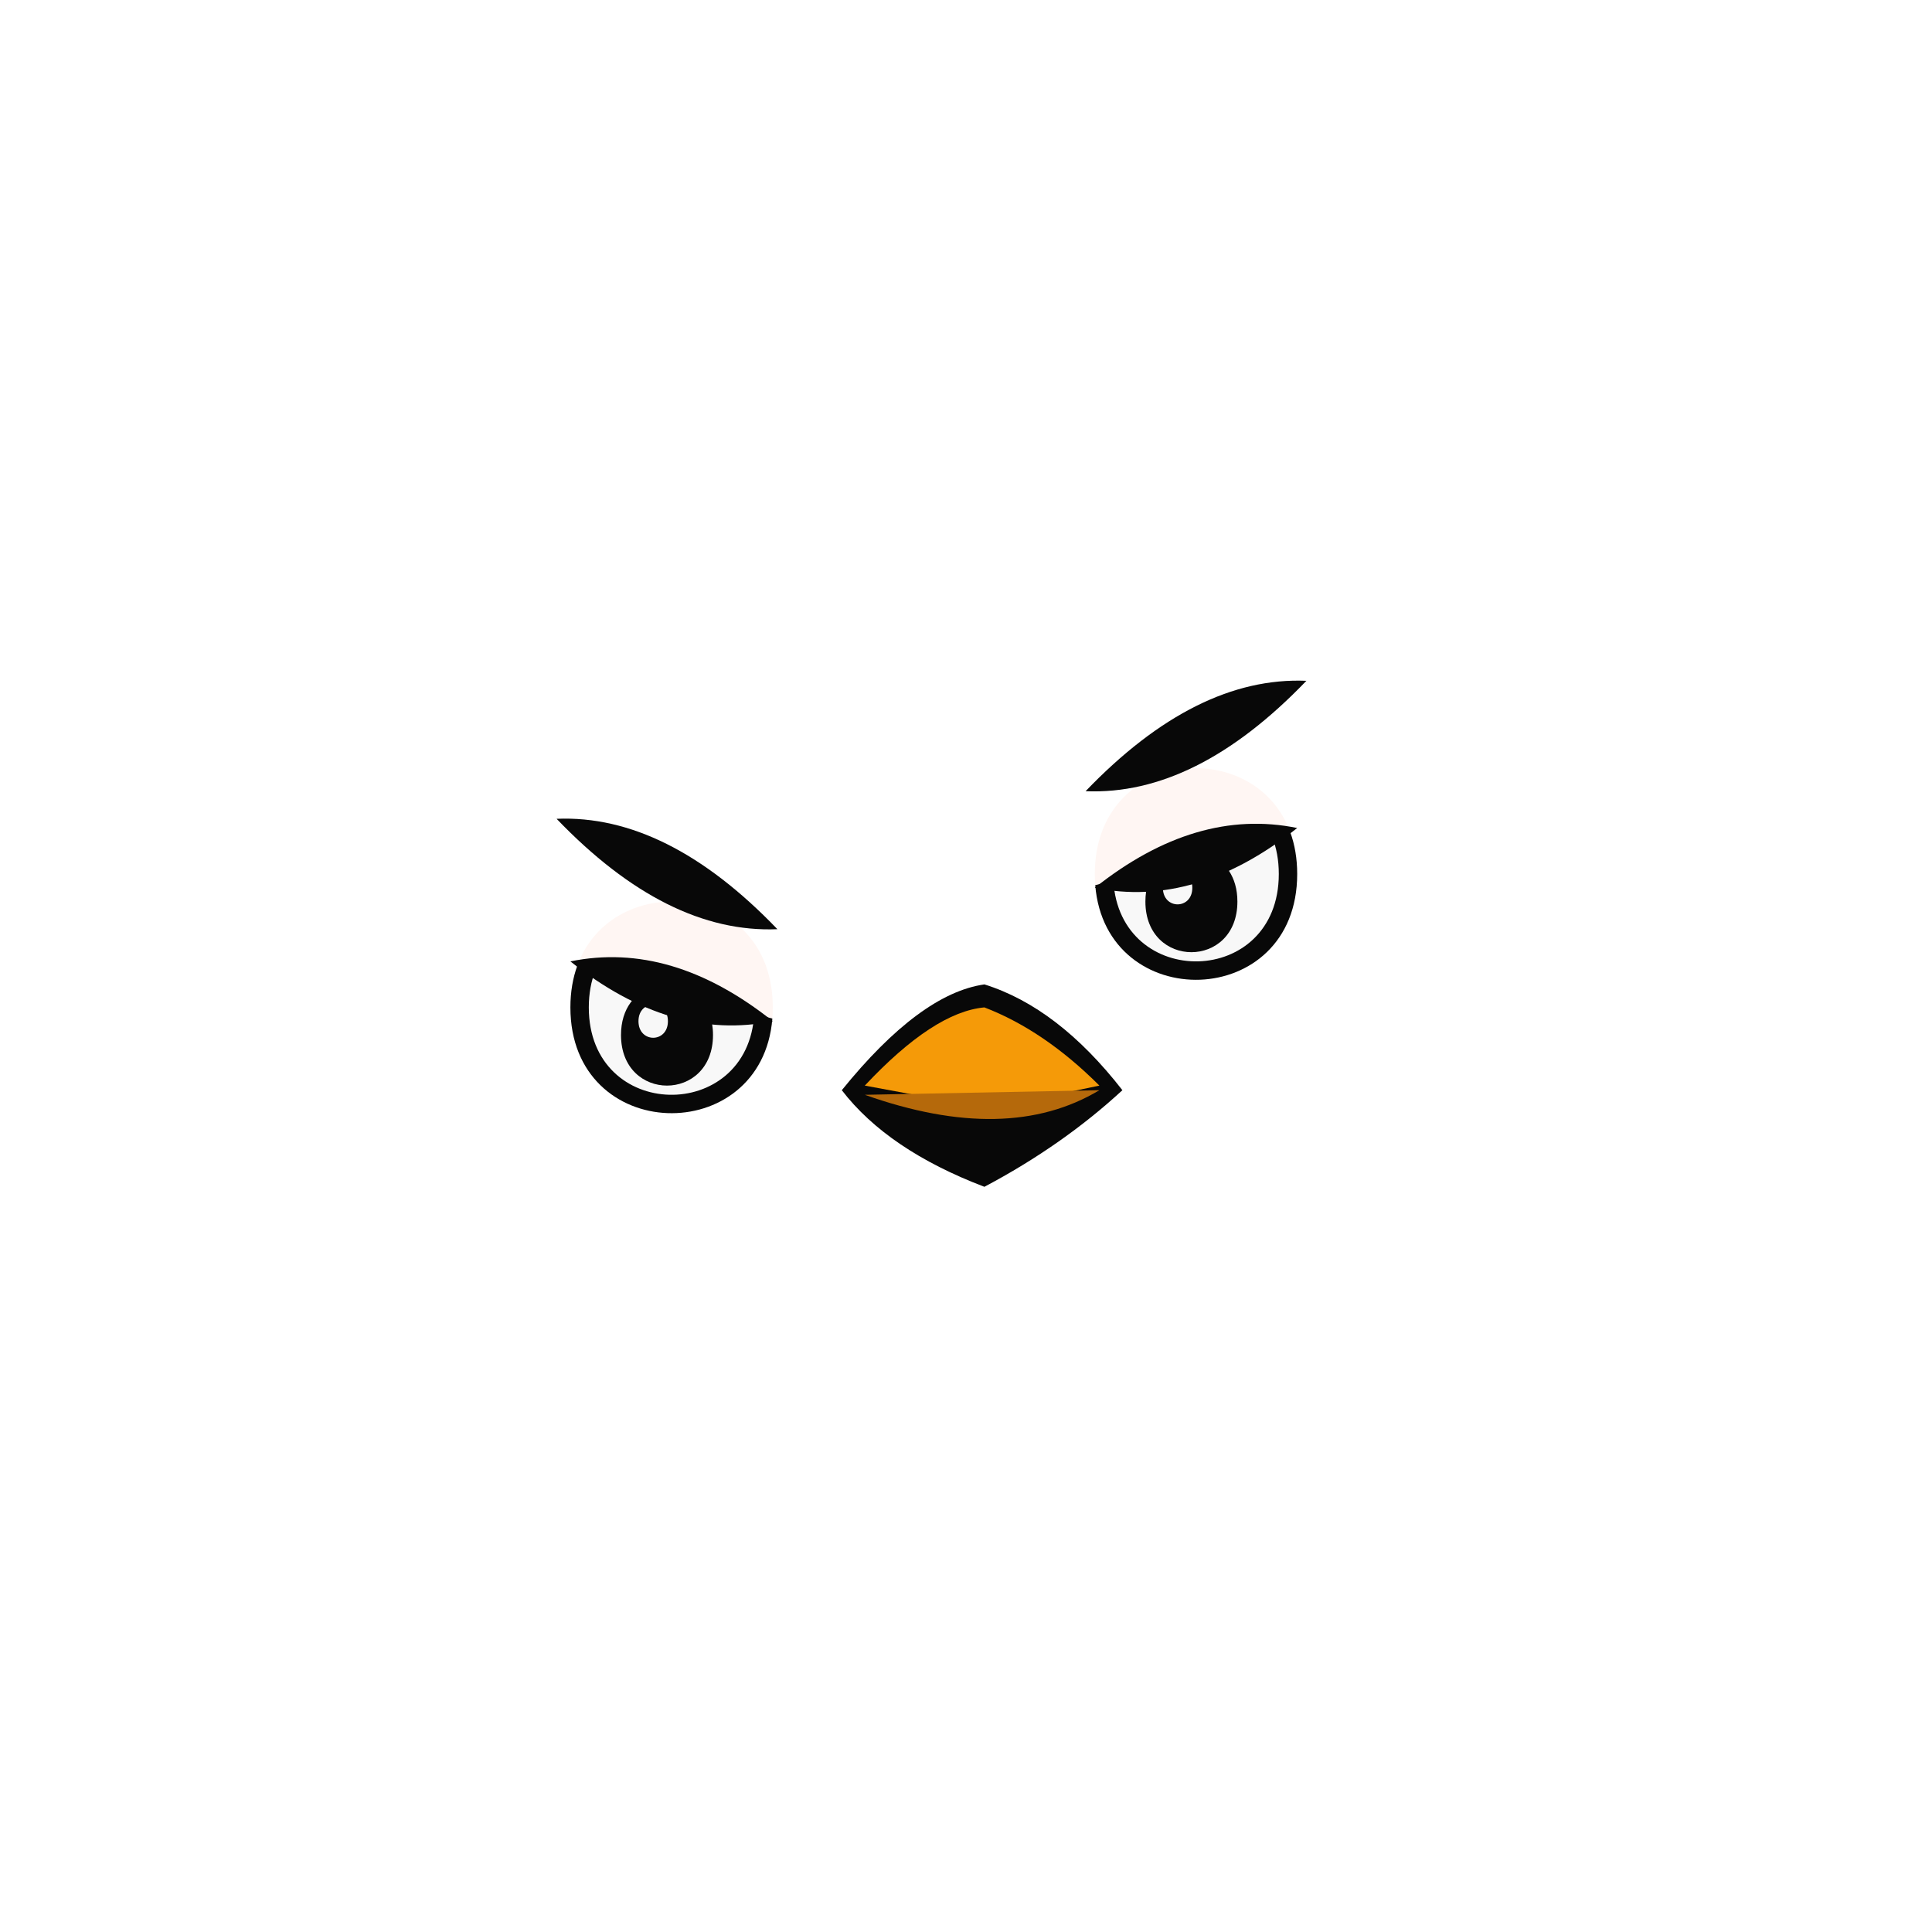
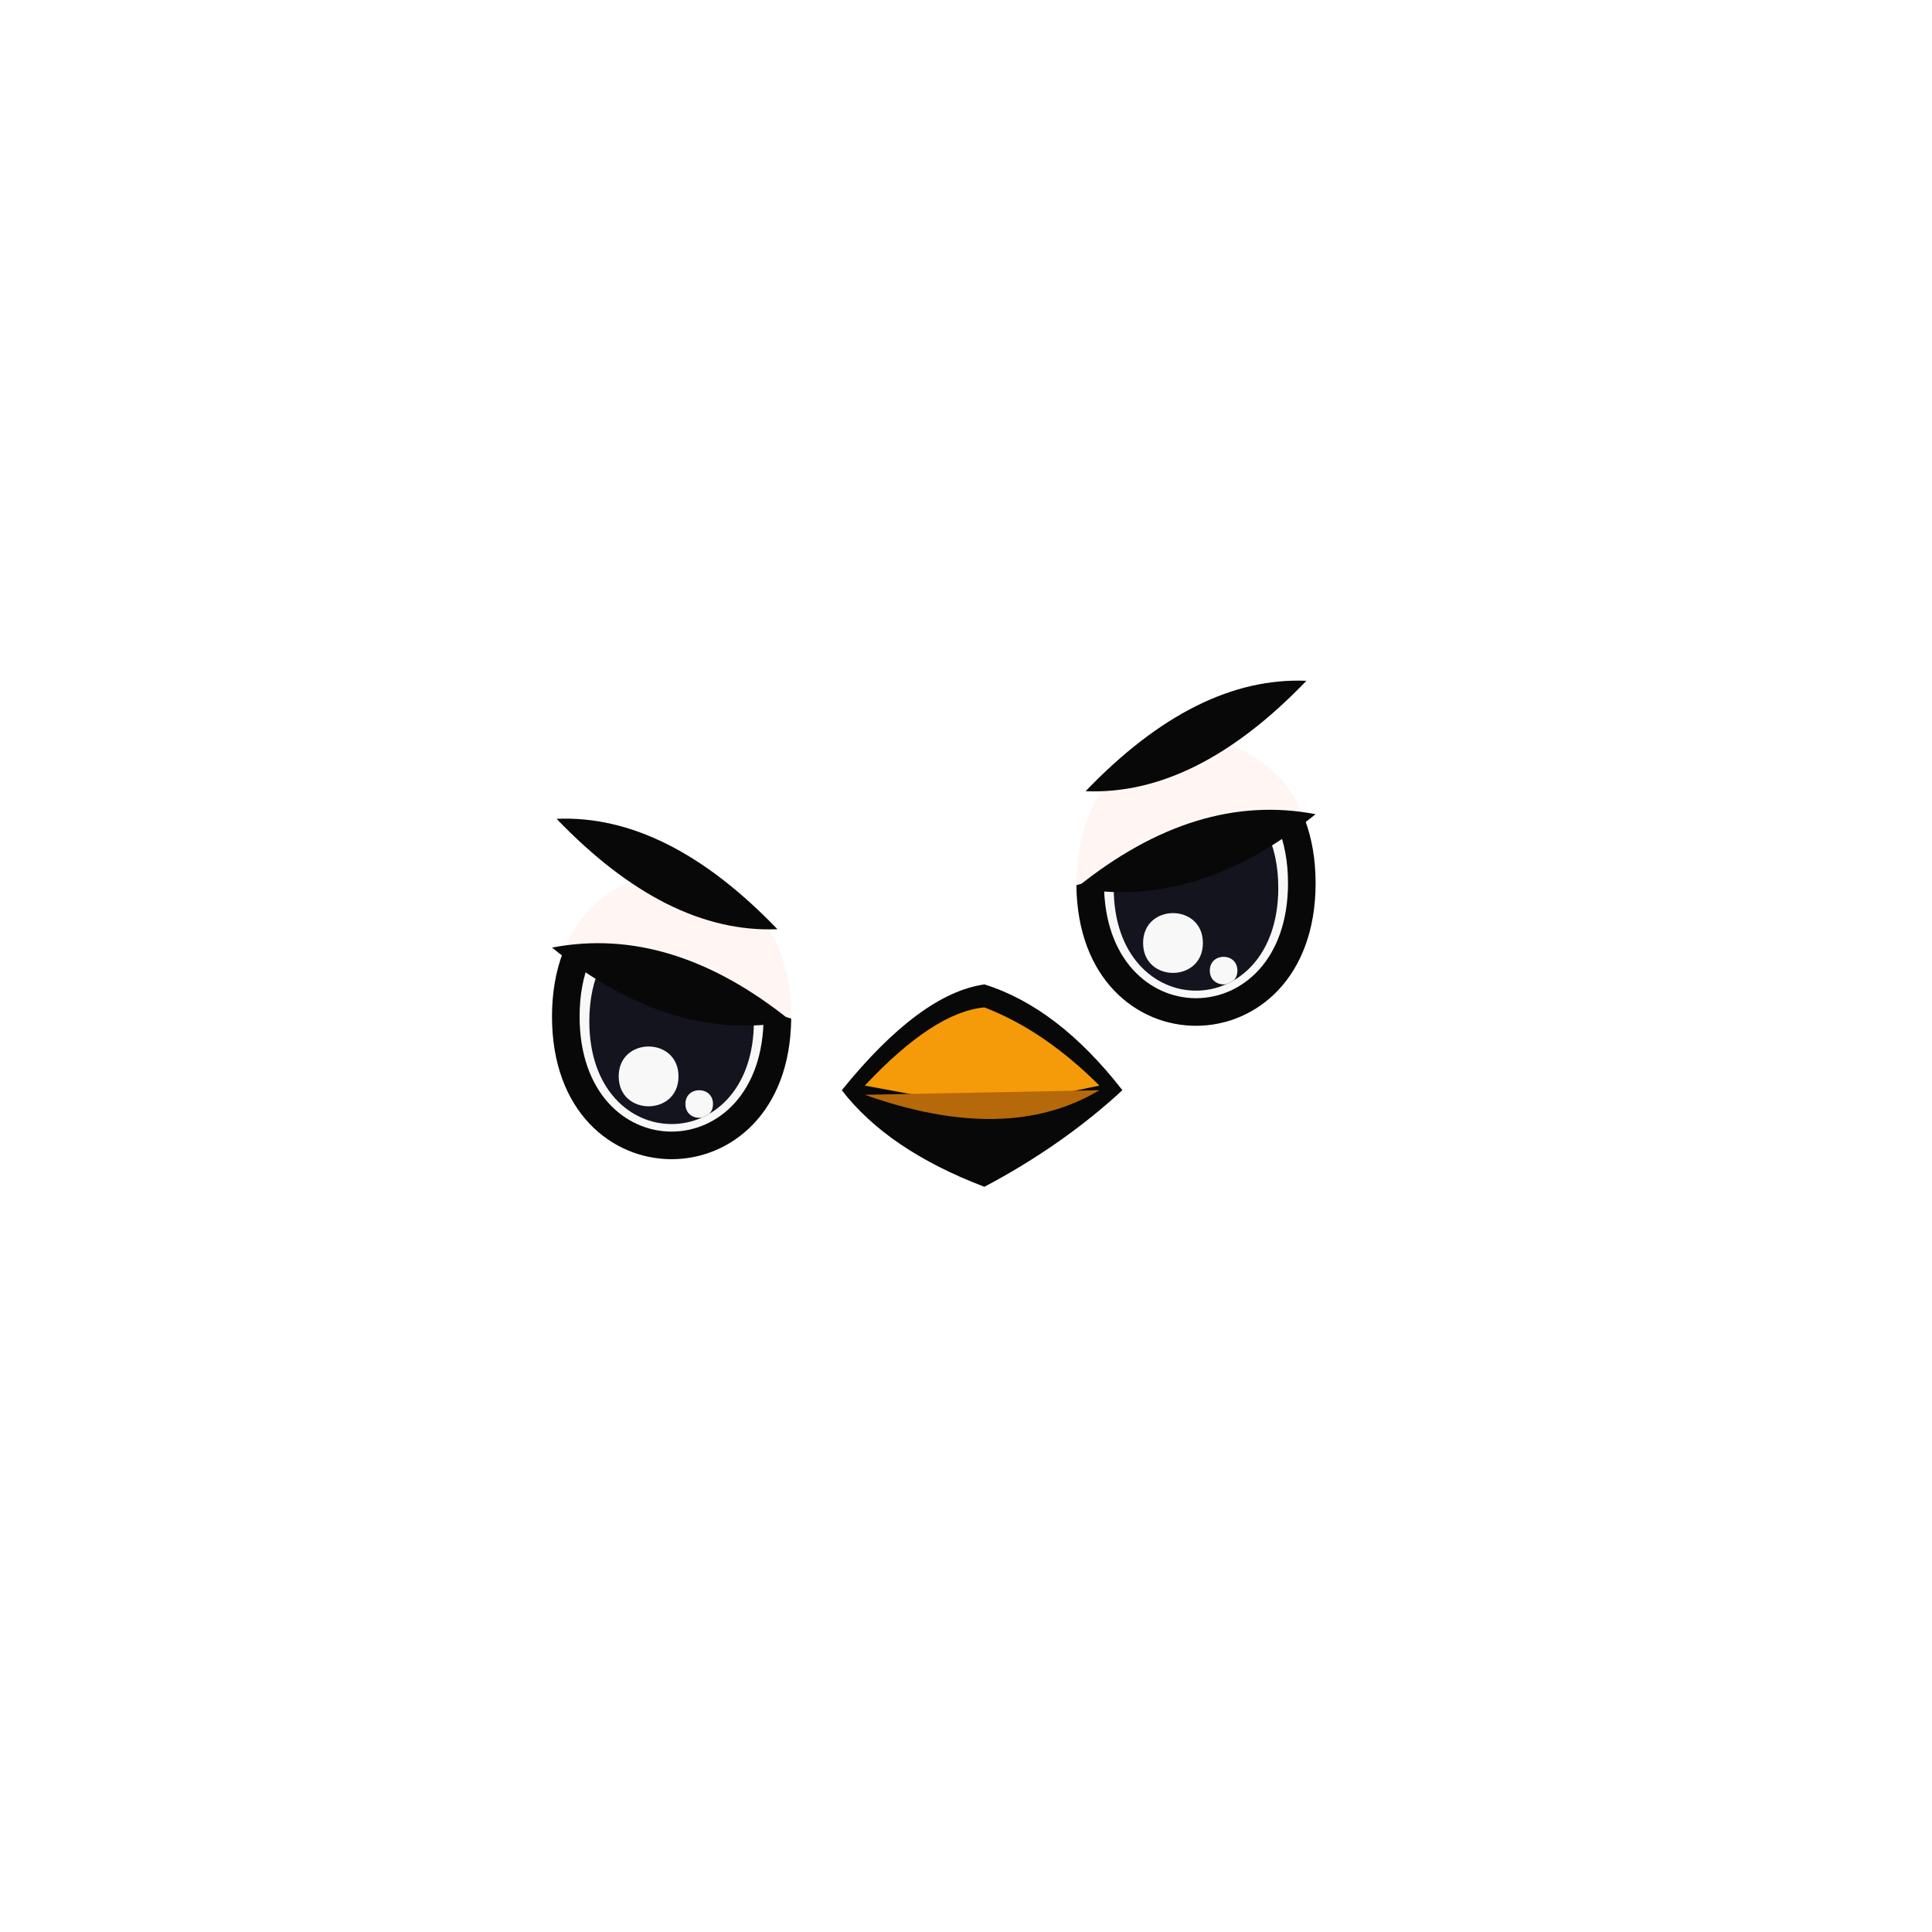
<svg xmlns="http://www.w3.org/2000/svg" viewBox="0 0 420 420">
  <g class="sthings-face" data-face="angry">
-     <path fill="#fff6f3" fill-rule="evenodd" d="M125.497 209.947C133.198 188.71 168 191.727 168 219C168 219.833 167.967 220.644 167.904 221.432L125.497 209.947Z" />
-     <path fill="#080808" fill-rule="evenodd" d="M124 219C124 215.607 124.539 212.589 125.497 209.947L167.904 221.432C165.641 249.643 124 248.832 124 219Z" />
-     <path fill="#f8f8f8" fill-rule="evenodd" d="M128 219C128 215.975 128.513 213.311 129.417 211.009L163.964 220.365C162.694 244.324 128 243.869 128 219Z" />
-     <path fill="#080808" fill-rule="evenodd" d="M135 225C135 219.122 138.212 215.6 142.062 214.434L152.315 217.21C153.943 219.032 155 221.628 155 225C155 239.666 135 239.666 135 225Z" />
-     <path fill="#f8f8f8" fill-rule="evenodd" d="M138.8 222C138.8 217.2 145.2 217.2 145.2 222C145.2 226.8 138.8 226.8 138.8 222Z" />
-     <path fill="#080808" fill-rule="evenodd" d="M124 209Q146 204.5 168 222Q146 226.5 124 209Z" />
-     <path fill="#fff6f3" fill-rule="evenodd" d="M238 190C238 162.727 272.802 159.71 280.503 180.947L238.096 192.432C238.033 191.644 238 190.833 238 190Z" />
-     <path fill="#080808" fill-rule="evenodd" d="M280.503 180.947C281.461 183.589 282 186.607 282 190C282 219.832 240.359 220.643 238.096 192.432L280.503 180.947Z" />
-     <path fill="#f8f8f8" fill-rule="evenodd" d="M276.583 182.009C277.487 184.311 278 186.975 278 190C278 214.869 243.306 215.324 242.036 191.365L276.583 182.009Z" />
-     <path fill="#080808" fill-rule="evenodd" d="M249 196C249 193.036 249.817 190.671 251.121 188.905L262.804 185.741C266.258 187.149 269 190.569 269 196C269 210.666 249 210.666 249 196Z" />
-     <path fill="#f8f8f8" fill-rule="evenodd" d="M252.8 193C252.8 188.2 259.2 188.2 259.2 193C259.2 197.8 252.8 197.8 252.8 193Z" />
-     <path fill="#080808" fill-rule="evenodd" d="M238 193Q260 175.5 282 180Q260 197.5 238 193Z" />
+     <path fill="#fff6f3" fill-rule="evenodd" d="M122.311 207.232C132.39 180.337 172 184.926 172 221C172 221.143 171.999 221.286 171.998 221.428L122.311 207.232Z" />
+     <path fill="#080808" fill-rule="evenodd" d="M120 221C120 215.742 120.842 211.152 122.311 207.232L171.998 221.428C171.64 262.332 120 262.189 120 221Z" />
+     <path fill="#f8f8f8" fill-rule="evenodd" d="M126 221C126 216.306 126.793 212.274 128.156 208.902L165.98 219.708C165.993 220.133 166 220.564 166 221C166 254.333 126 254.333 126 221Z" />
+     <path fill="#14141f" fill-rule="evenodd" d="M128.111 222C128.111 217.061 129.093 212.94 130.732 209.638L163.768 219.077C163.848 220.017 163.889 220.991 163.889 222C163.889 251.813 128.111 251.813 128.111 222Z" />
+     <path fill="#f8f8f8" fill-rule="evenodd" d="M134.5 234C134.5 225.334 147.5 225.334 147.5 234C147.5 242.666 134.5 242.666 134.5 234Z" />
+     <path fill="#f8f8f8" fill-rule="evenodd" d="M149 240C149 236 155 236 155 240C155 240.926 154.679 241.637 154.184 242.135C153.67 242.435 153.145 242.705 152.61 242.944C150.937 243.254 149 242.273 149 240Z" />
+     <path fill="#080808" fill-rule="evenodd" d="M120 206Q146 201 172 222Q146 227 120 206Z" />
+     <path fill="#fff6f3" fill-rule="evenodd" d="M234 192C234 155.926 273.61 151.337 283.689 178.232L234.002 192.428C234.001 192.286 234 192.143 234 192Z" />
+     <path fill="#080808" fill-rule="evenodd" d="M283.689 178.232C285.158 182.152 286 186.742 286 192C286 233.189 234.36 233.332 234.002 192.428L283.689 178.232Z" />
+     <path fill="#f8f8f8" fill-rule="evenodd" d="M240 192C240 191.564 240.007 191.133 240.02 190.708L277.844 179.902C279.207 183.274 280 187.306 280 192C280 225.333 240 225.333 240 192Z" />
+     <path fill="#14141f" fill-rule="evenodd" d="M242.111 193C242.111 191.991 242.152 191.017 242.232 190.077L275.268 180.638C276.907 183.94 277.889 188.061 277.889 193C277.889 222.813 242.111 222.813 242.111 193Z" />
+     <path fill="#f8f8f8" fill-rule="evenodd" d="M248.5 205C248.5 196.334 261.5 196.334 261.5 205C261.5 213.666 248.5 213.666 248.5 205Z" />
+     <path fill="#f8f8f8" fill-rule="evenodd" d="M263 211C263 207 269 207 269 211C269 211.926 268.679 212.637 268.184 213.135C267.67 213.435 267.145 213.705 266.61 213.944C264.937 214.254 263 213.273 263 211Z" />
+     <path fill="#080808" fill-rule="evenodd" d="M234 193Q260 172 286 177Q260 198 234 193Z" />
    <path fill="#080808" fill-rule="evenodd" d="M121 178Q145 177 169 202Q145 203 121 178Z" />
    <path fill="#080808" fill-rule="evenodd" d="M236 172Q260 147 284 148Q260 173 236 172Z" />
    <g data-pip-part="beak">
      <path fill="#080808" fill-rule="evenodd" d="M183 237Q200 216 214 214Q230 219 244 237Q231 249 214 258Q193 250 183 237Z" />
      <path fill="#f59a08" fill-rule="evenodd" d="M188 236Q203 220 214 219Q227 224 239 236L215 241L188 236Z" />
      <path fill="#b5690b" fill-rule="evenodd" d="M188 238 239 237Q219 249 188 238Z" />
    </g>
  </g>
</svg>
